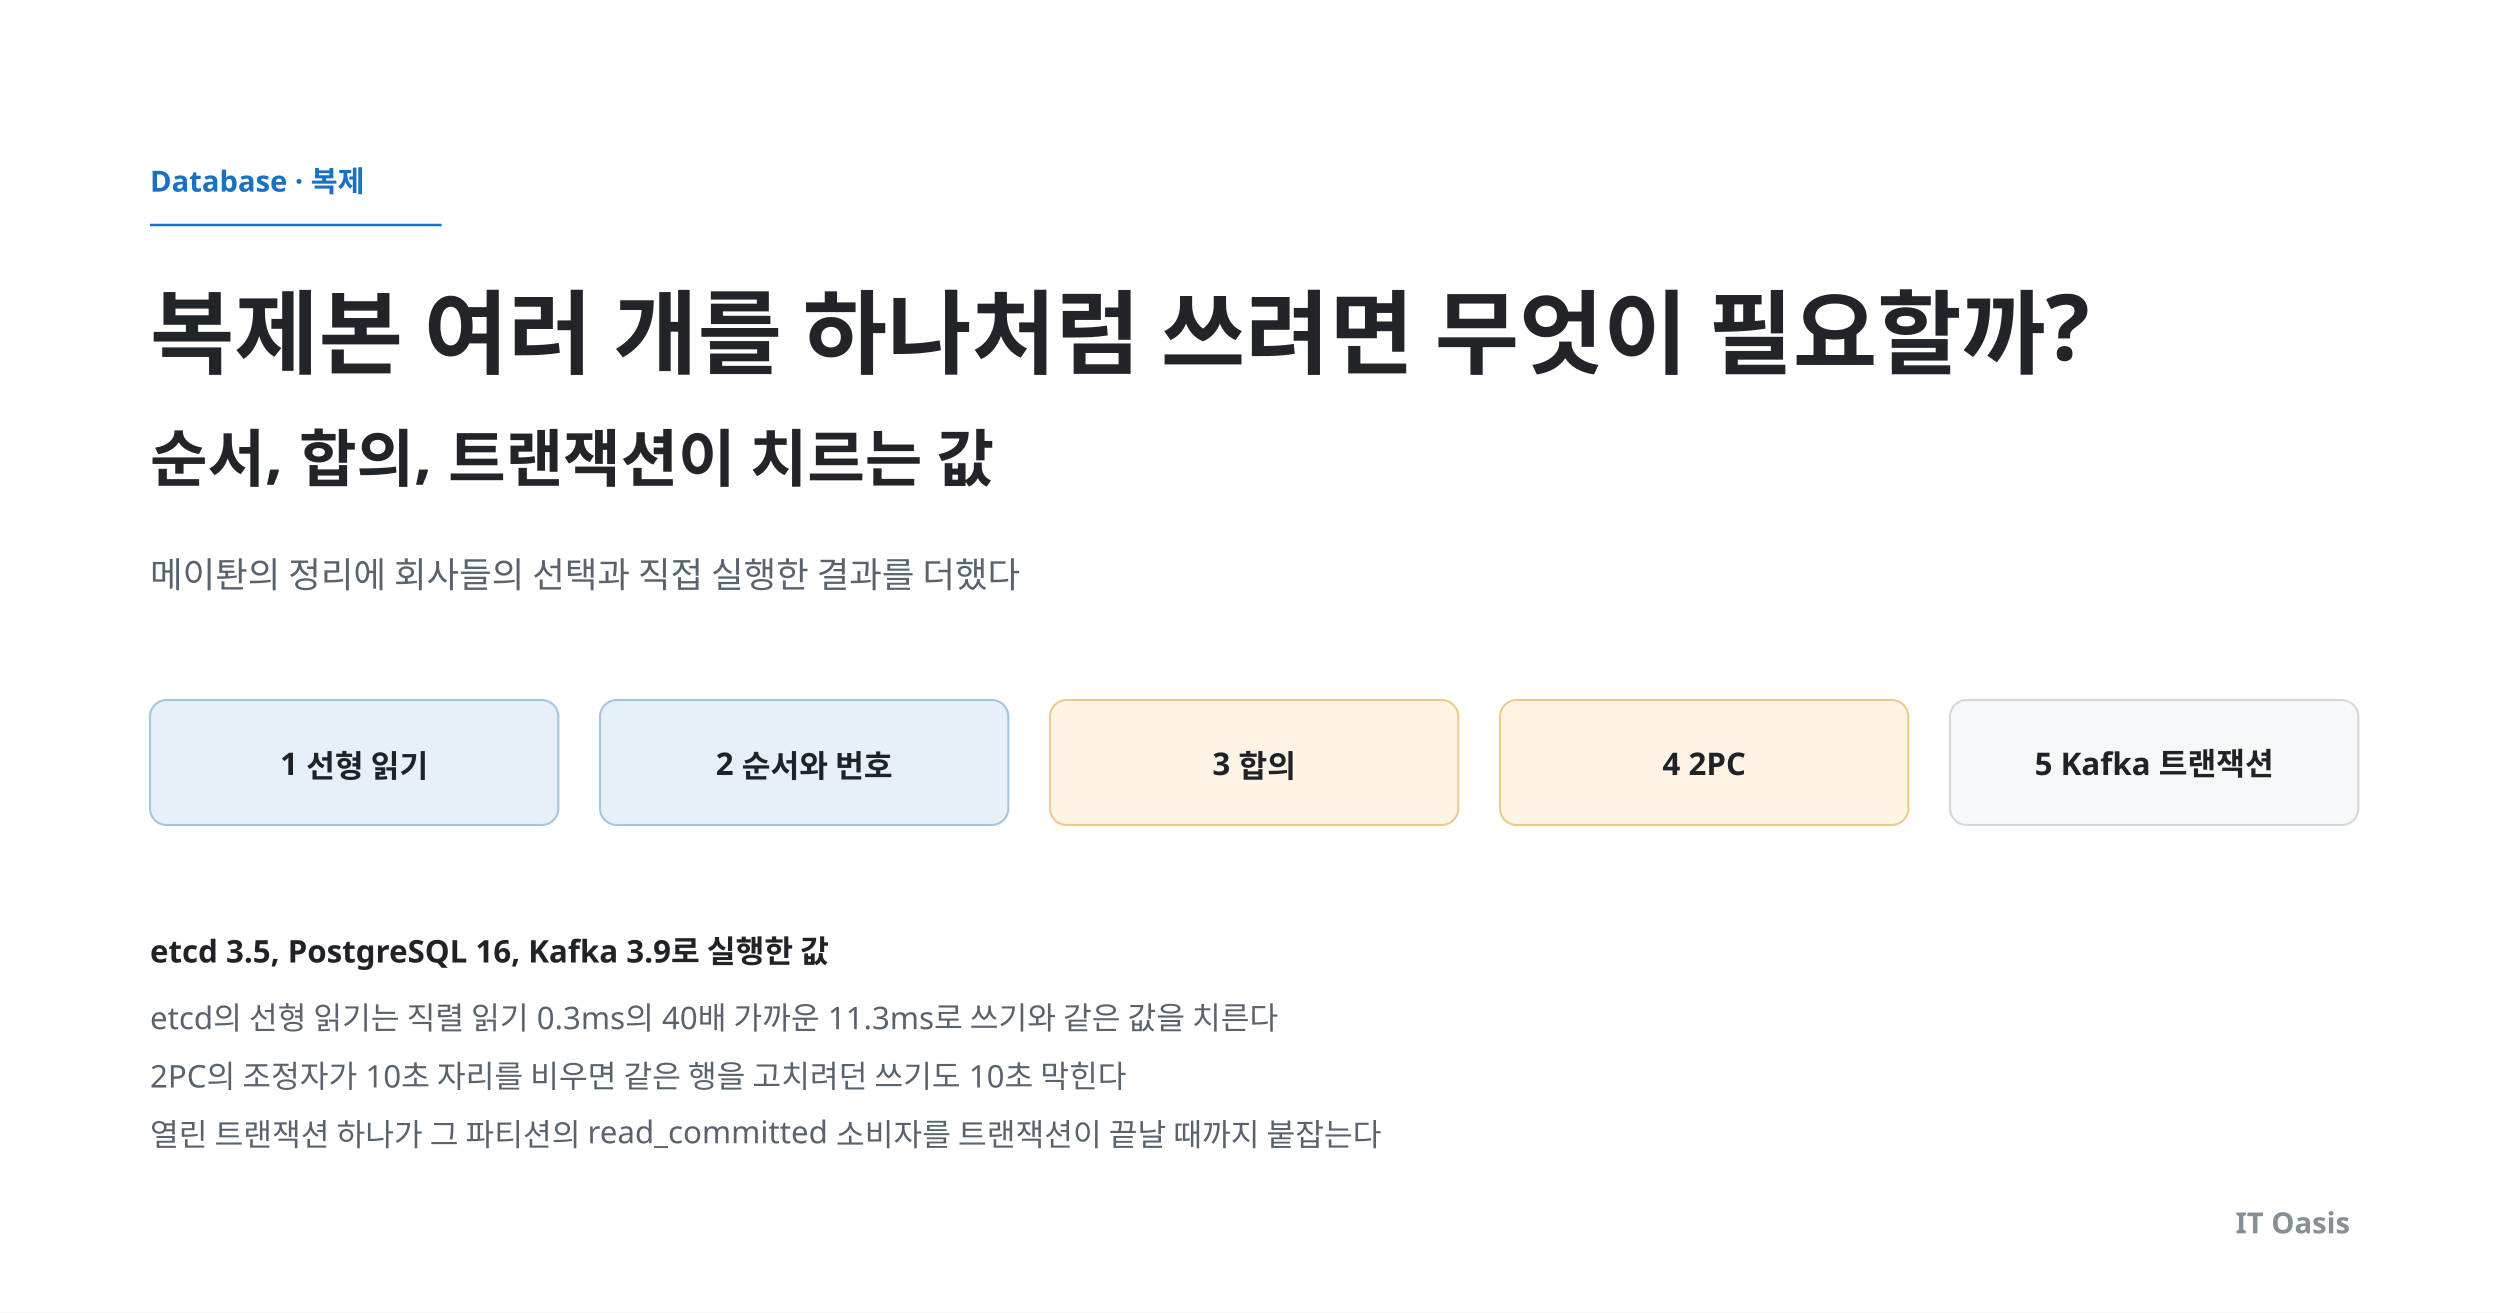
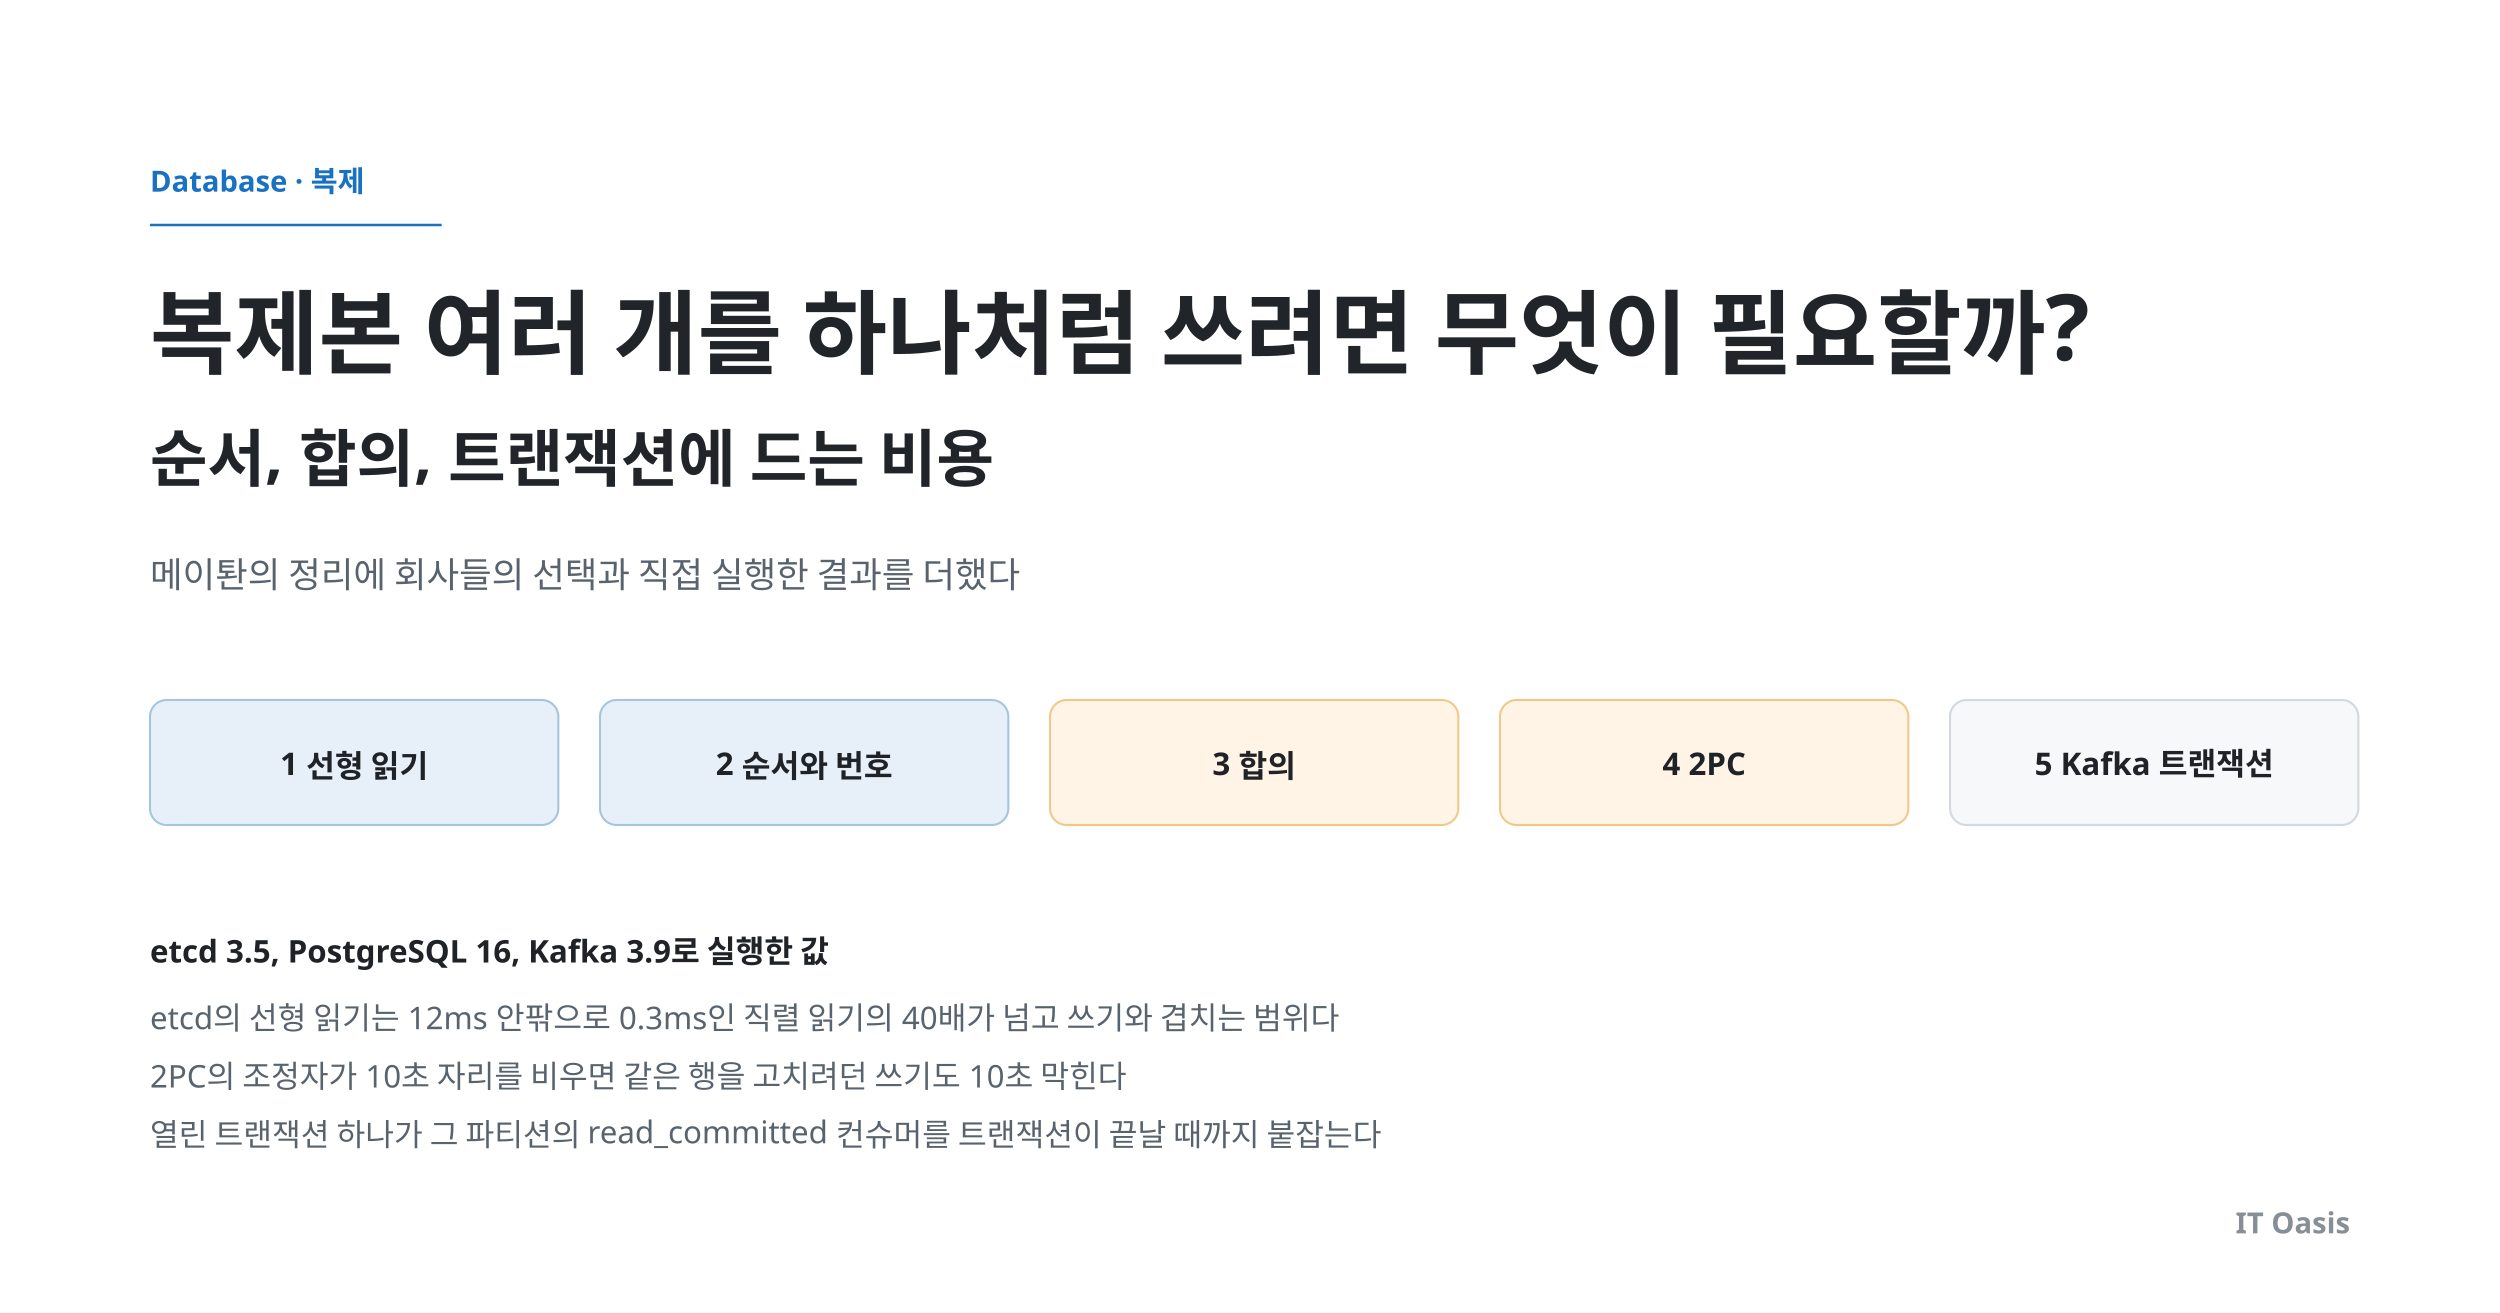
<svg xmlns="http://www.w3.org/2000/svg" width="1200" height="630" viewBox="0 0 1200 630" font-family="'Pretendard','Apple SD Gothic Neo','Noto Sans KR',sans-serif">
  <rect width="1200" height="630" fill="#ffffff" />
  <text x="72" y="92" font-size="14" font-weight="700" fill="#1971c2">Database · 복제</text>
  <line x1="72" y1="108" x2="212" y2="108" stroke="#1971c2" stroke-width="1.2" />
  <text x="72" y="176" font-size="44" font-weight="800" fill="#212529">복제본 여러 개를 하나처럼 쓰려면 무엇이 필요할까?</text>
-   <text x="72" y="231" font-size="30" font-weight="700" fill="#212529">순서, 합의, 트랜잭션이 치르는 값</text>
+   <text x="72" y="231" font-size="30" font-weight="700" fill="#212529">순서, 합의, 트랜잭션에 드는 비용</text>
  <text x="72" y="282" font-size="17" font-weight="500" fill="#59636e">메이퇀의 정리에 회사들의 선택과 직접 실행한 결과를 더했다</text>
  <g font-size="15" font-weight="700" text-anchor="middle">
    <rect x="72" y="336" width="196" height="60" rx="8" fill="#e7f0f8" stroke="#a5c4de" />
    <text x="170" y="372" fill="#1f2328">1 선형 읽기</text>
    <rect x="288" y="336" width="196" height="60" rx="8" fill="#e7f0f8" stroke="#a5c4de" />
    <text x="386" y="372" fill="#1f2328">2 순서와 번호</text>
    <rect x="504" y="336" width="196" height="60" rx="8" fill="#fff4e6" stroke="#f0c98a" />
    <text x="602" y="372" fill="#1f2328">3 합의</text>
    <rect x="720" y="336" width="196" height="60" rx="8" fill="#fff4e6" stroke="#f0c98a" />
    <text x="818" y="372" fill="#1f2328">4 2PC</text>
    <rect x="936" y="336" width="196" height="60" rx="8" fill="#f6f8fa" stroke="#d1d9e0" />
    <text x="1034" y="372" fill="#1f2328">5 Kafka 트랜잭션</text>
  </g>
  <text x="72" y="462" font-size="15" font-weight="700" fill="#1f2328">etcd 3.5, PostgreSQL 16, Kafka 3.9로 실행한 값</text>
-   <text x="72" y="494" font-size="15" fill="#59636e">etcd의 선형 읽기는 직렬 읽기 0.3ms의 40배 가까운 11.3ms로 쓰기와 같은 값을 치른다</text>
+   <text x="72" y="494" font-size="15" fill="#59636e">etcd의 선형 읽기는 12ms 안팎으로 0.3ms인 직렬 읽기의 40배가 넘고 쓰기와 겹치는 범위다</text>
  <text x="72" y="522" font-size="15" fill="#59636e">2PC의 조정자가 10초 자리를 비우면 같은 행을 고치려던 쓰기도 10초 막힌다</text>
-   <text x="72" y="550" font-size="15" fill="#59636e">열린 트랜잭션 하나가 그 파티션의 read_committed 소비자를 트랜잭션이 끝날 때까지 붙잡는다</text>
+   <text x="72" y="550" font-size="15" fill="#59636e">열린 트랜잭션 하나가 그 파티션의 read_committed 컨슈머를 트랜잭션이 끝날 때까지 붙잡는다</text>
  <text x="1128" y="592" font-size="14" font-weight="700" fill="#868e96" text-anchor="end">IT Oasis</text>
</svg>
